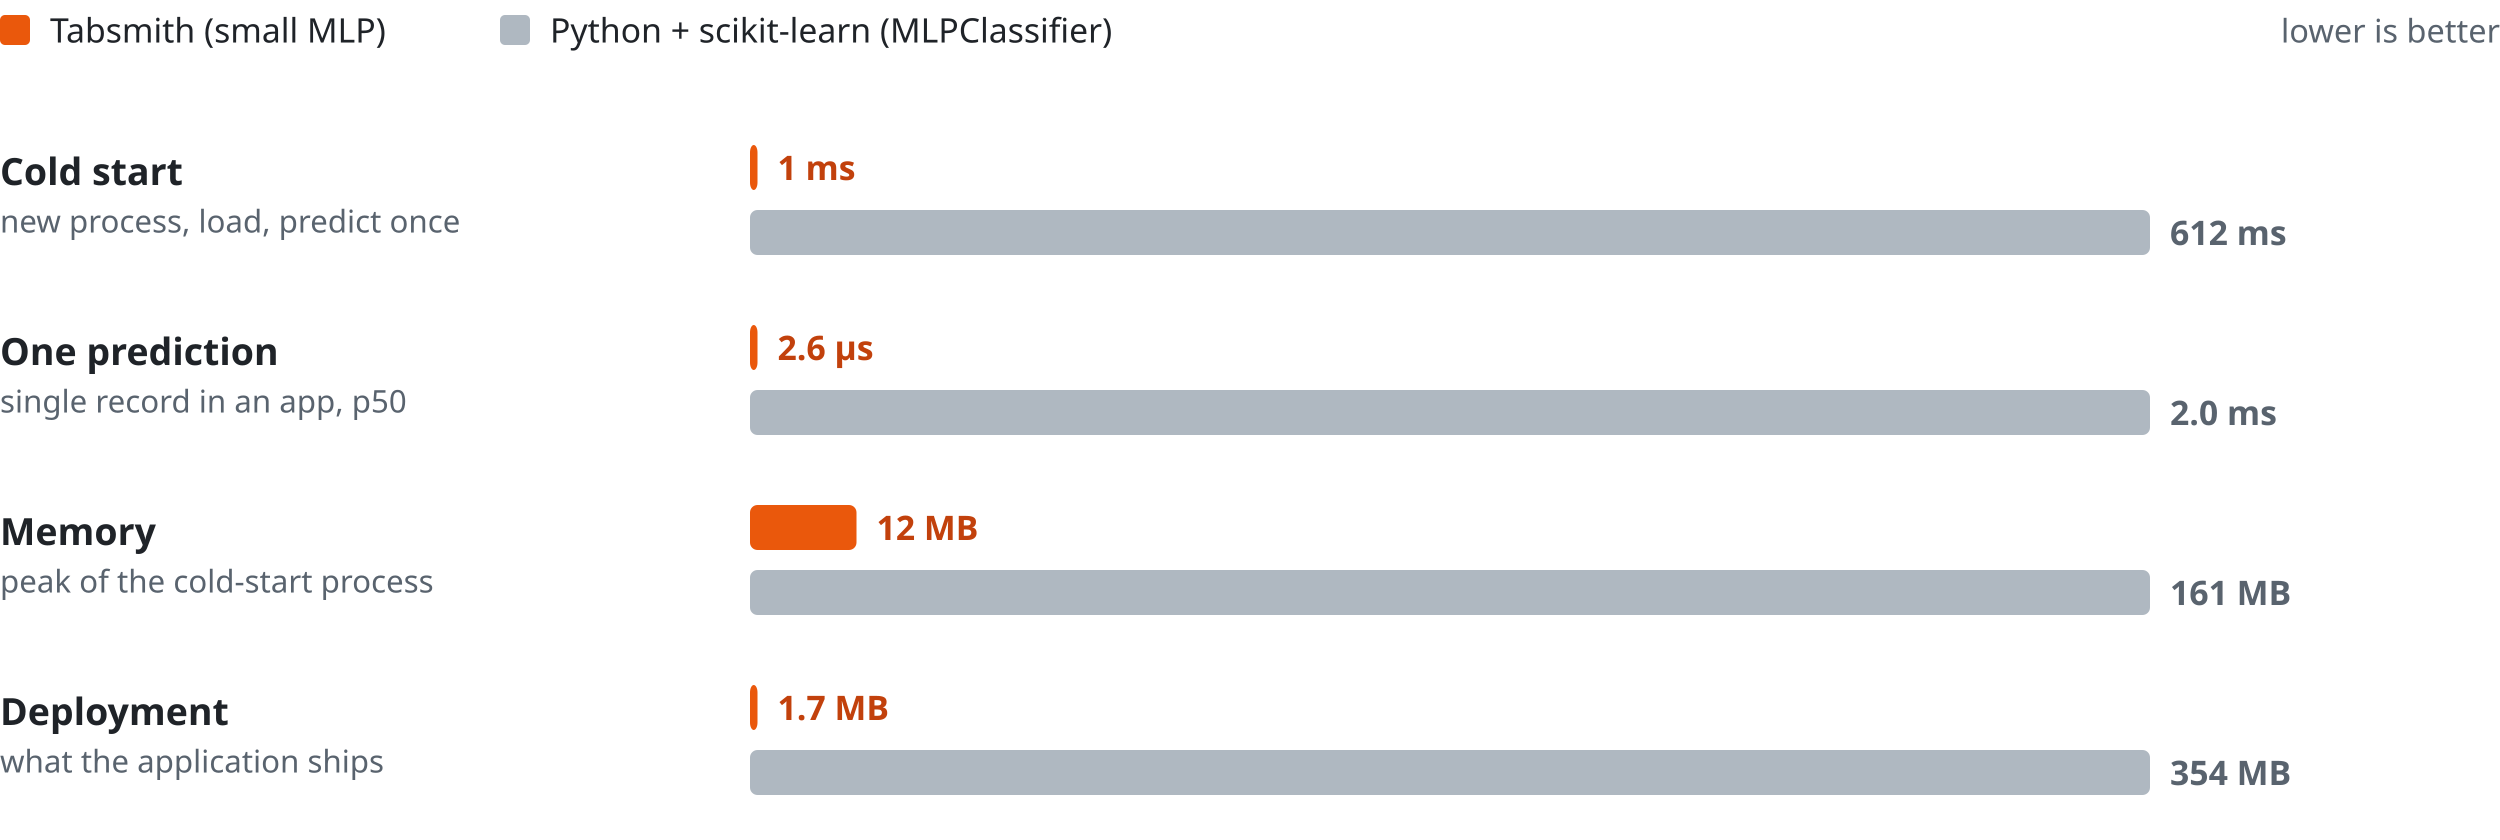
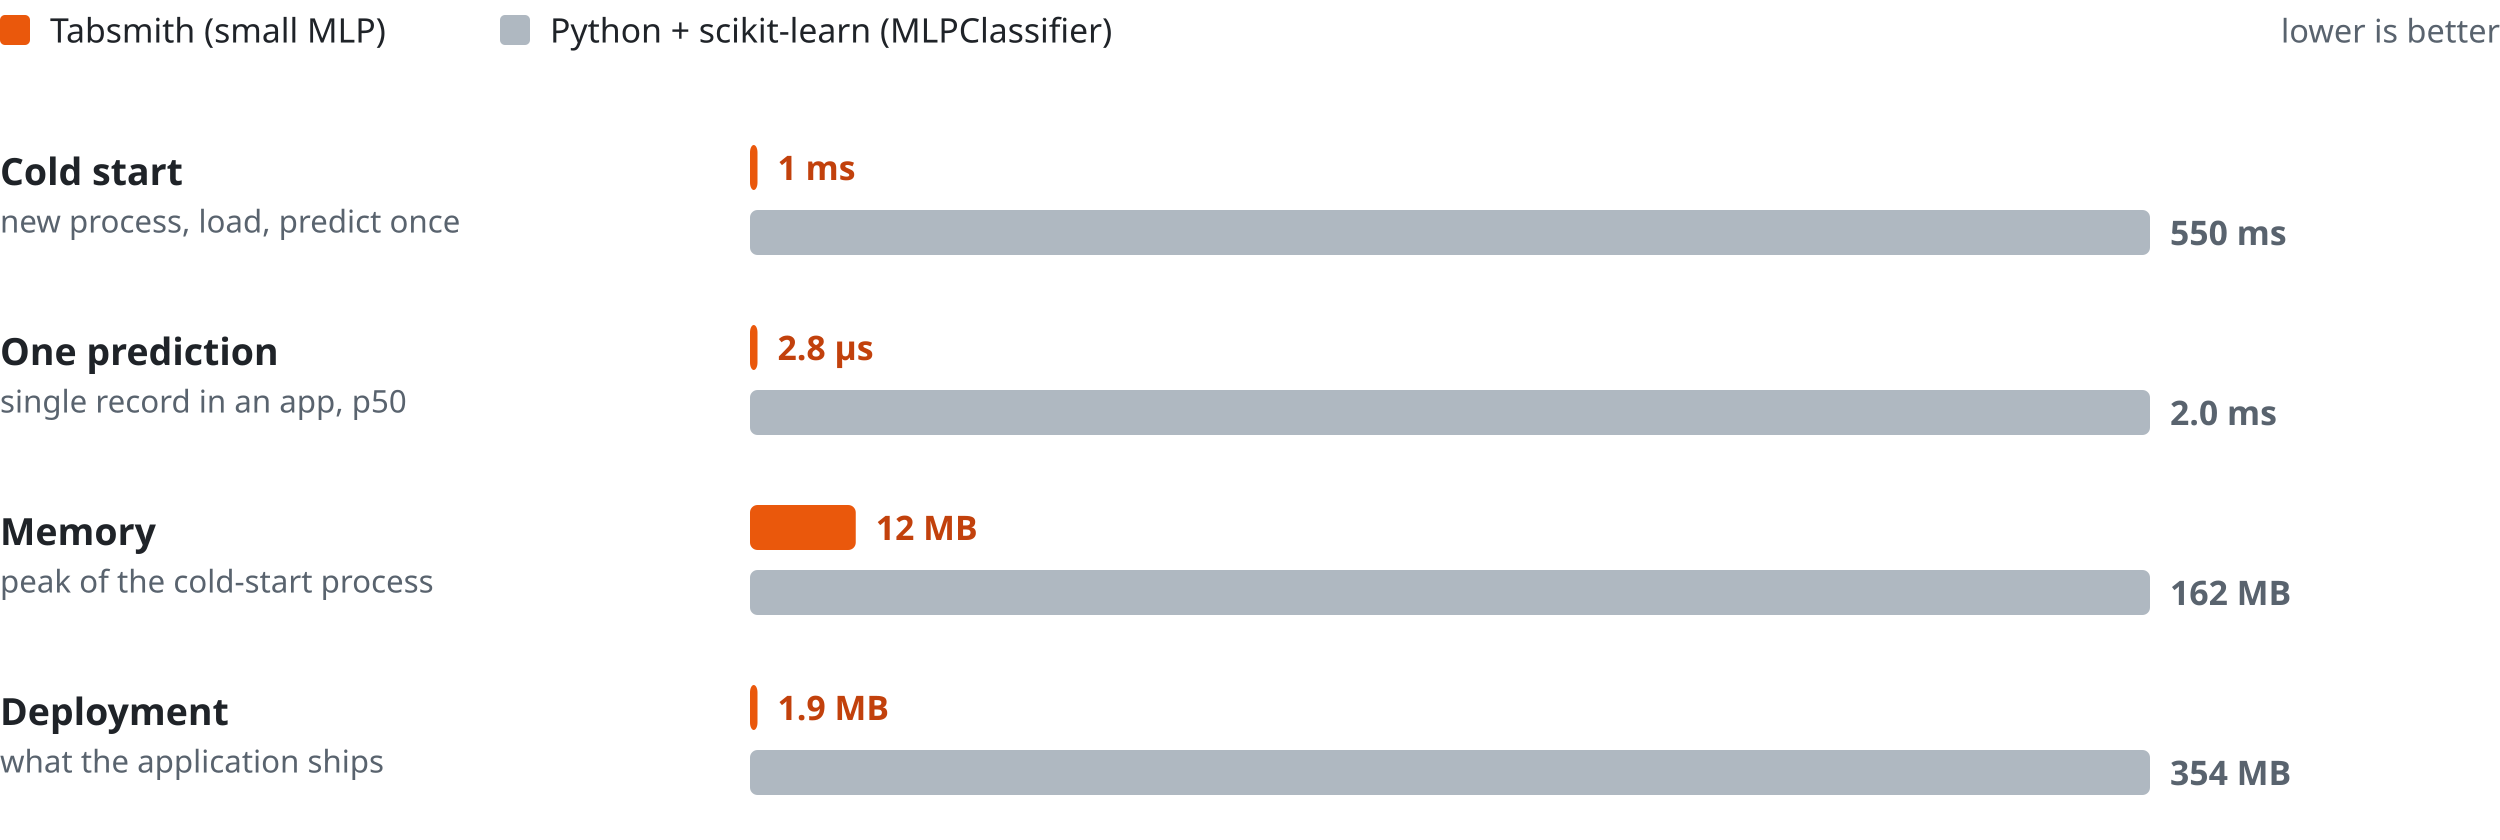
<svg xmlns="http://www.w3.org/2000/svg" viewBox="0 0 1000 336" width="1000" height="336" role="img" aria-label="Shipping a model: Tabsmith against Python with scikit-learn">
  <rect x="0" y="6" width="12" height="12" rx="2" fill="#ea580c" />
  <text x="20" y="17" font-family="-apple-system, BlinkMacSystemFont, 'Segoe UI', 'Noto Sans', Helvetica, Arial, 'PingFang SC', 'Microsoft YaHei', 'Noto Sans CJK SC', sans-serif" font-size="13.5" font-weight="400" fill="#1f2328" text-anchor="start">Tabsmith (small MLP)</text>
  <rect x="200" y="6" width="12" height="12" rx="2" fill="#afb8c1" />
  <text x="220" y="17" font-family="-apple-system, BlinkMacSystemFont, 'Segoe UI', 'Noto Sans', Helvetica, Arial, 'PingFang SC', 'Microsoft YaHei', 'Noto Sans CJK SC', sans-serif" font-size="13.5" font-weight="400" fill="#1f2328" text-anchor="start">Python + scikit-learn (MLPClassifier)</text>
  <text x="1000" y="17" font-family="-apple-system, BlinkMacSystemFont, 'Segoe UI', 'Noto Sans', Helvetica, Arial, 'PingFang SC', 'Microsoft YaHei', 'Noto Sans CJK SC', sans-serif" font-size="13" font-weight="400" fill="#59636e" text-anchor="end">lower is better</text>
  <text x="0" y="74" font-family="-apple-system, BlinkMacSystemFont, 'Segoe UI', 'Noto Sans', Helvetica, Arial, 'PingFang SC', 'Microsoft YaHei', 'Noto Sans CJK SC', sans-serif" font-size="15" font-weight="700" fill="#1f2328" text-anchor="start">Cold start</text>
  <text x="0" y="93" font-family="-apple-system, BlinkMacSystemFont, 'Segoe UI', 'Noto Sans', Helvetica, Arial, 'PingFang SC', 'Microsoft YaHei', 'Noto Sans CJK SC', sans-serif" font-size="12.5" font-weight="400" fill="#59636e" text-anchor="start">new process, load, predict once</text>
  <rect x="300" y="58" width="3.0" height="18" rx="3" fill="#ea580c" />
  <text x="311.0" y="72" font-family="-apple-system, BlinkMacSystemFont, 'Segoe UI', 'Noto Sans', Helvetica, Arial, 'PingFang SC', 'Microsoft YaHei', 'Noto Sans CJK SC', sans-serif" font-size="13.5" font-weight="700" fill="#c2410c" text-anchor="start">1 ms</text>
  <rect x="300" y="84" width="560.0" height="18" rx="3" fill="#afb8c1" />
-   <text x="868.0" y="98" font-family="-apple-system, BlinkMacSystemFont, 'Segoe UI', 'Noto Sans', Helvetica, Arial, 'PingFang SC', 'Microsoft YaHei', 'Noto Sans CJK SC', sans-serif" font-size="13.5" font-weight="700" fill="#59636e" text-anchor="start">612 ms</text>
+   <text x="868.0" y="98" font-family="-apple-system, BlinkMacSystemFont, 'Segoe UI', 'Noto Sans', Helvetica, Arial, 'PingFang SC', 'Microsoft YaHei', 'Noto Sans CJK SC', sans-serif" font-size="13.5" font-weight="700" fill="#59636e" text-anchor="start">550 ms</text>
  <text x="0" y="146" font-family="-apple-system, BlinkMacSystemFont, 'Segoe UI', 'Noto Sans', Helvetica, Arial, 'PingFang SC', 'Microsoft YaHei', 'Noto Sans CJK SC', sans-serif" font-size="15" font-weight="700" fill="#1f2328" text-anchor="start">One prediction</text>
  <text x="0" y="165" font-family="-apple-system, BlinkMacSystemFont, 'Segoe UI', 'Noto Sans', Helvetica, Arial, 'PingFang SC', 'Microsoft YaHei', 'Noto Sans CJK SC', sans-serif" font-size="12.5" font-weight="400" fill="#59636e" text-anchor="start">single record in an app, p50</text>
  <rect x="300" y="130" width="3.0" height="18" rx="3" fill="#ea580c" />
-   <text x="311.0" y="144" font-family="-apple-system, BlinkMacSystemFont, 'Segoe UI', 'Noto Sans', Helvetica, Arial, 'PingFang SC', 'Microsoft YaHei', 'Noto Sans CJK SC', sans-serif" font-size="13.5" font-weight="700" fill="#c2410c" text-anchor="start">2.6 µs</text>
+   <text x="311.0" y="144" font-family="-apple-system, BlinkMacSystemFont, 'Segoe UI', 'Noto Sans', Helvetica, Arial, 'PingFang SC', 'Microsoft YaHei', 'Noto Sans CJK SC', sans-serif" font-size="13.5" font-weight="700" fill="#c2410c" text-anchor="start">2.8 µs</text>
  <rect x="300" y="156" width="560.0" height="18" rx="3" fill="#afb8c1" />
  <text x="868.0" y="170" font-family="-apple-system, BlinkMacSystemFont, 'Segoe UI', 'Noto Sans', Helvetica, Arial, 'PingFang SC', 'Microsoft YaHei', 'Noto Sans CJK SC', sans-serif" font-size="13.5" font-weight="700" fill="#59636e" text-anchor="start">2.0 ms</text>
  <text x="0" y="218" font-family="-apple-system, BlinkMacSystemFont, 'Segoe UI', 'Noto Sans', Helvetica, Arial, 'PingFang SC', 'Microsoft YaHei', 'Noto Sans CJK SC', sans-serif" font-size="15" font-weight="700" fill="#1f2328" text-anchor="start">Memory</text>
  <text x="0" y="237" font-family="-apple-system, BlinkMacSystemFont, 'Segoe UI', 'Noto Sans', Helvetica, Arial, 'PingFang SC', 'Microsoft YaHei', 'Noto Sans CJK SC', sans-serif" font-size="12.5" font-weight="400" fill="#59636e" text-anchor="start">peak of the cold-start process</text>
-   <rect x="300" y="202" width="42.6" height="18" rx="3" fill="#ea580c" />
-   <text x="350.6" y="216" font-family="-apple-system, BlinkMacSystemFont, 'Segoe UI', 'Noto Sans', Helvetica, Arial, 'PingFang SC', 'Microsoft YaHei', 'Noto Sans CJK SC', sans-serif" font-size="13.5" font-weight="700" fill="#c2410c" text-anchor="start">12 MB</text>
+   <rect x="300" y="202" width="42.3" height="18" rx="3" fill="#ea580c" />
+   <text x="350.3" y="216" font-family="-apple-system, BlinkMacSystemFont, 'Segoe UI', 'Noto Sans', Helvetica, Arial, 'PingFang SC', 'Microsoft YaHei', 'Noto Sans CJK SC', sans-serif" font-size="13.5" font-weight="700" fill="#c2410c" text-anchor="start">12 MB</text>
  <rect x="300" y="228" width="560.0" height="18" rx="3" fill="#afb8c1" />
-   <text x="868.0" y="242" font-family="-apple-system, BlinkMacSystemFont, 'Segoe UI', 'Noto Sans', Helvetica, Arial, 'PingFang SC', 'Microsoft YaHei', 'Noto Sans CJK SC', sans-serif" font-size="13.5" font-weight="700" fill="#59636e" text-anchor="start">161 MB</text>
+   <text x="868.0" y="242" font-family="-apple-system, BlinkMacSystemFont, 'Segoe UI', 'Noto Sans', Helvetica, Arial, 'PingFang SC', 'Microsoft YaHei', 'Noto Sans CJK SC', sans-serif" font-size="13.5" font-weight="700" fill="#59636e" text-anchor="start">162 MB</text>
  <text x="0" y="290" font-family="-apple-system, BlinkMacSystemFont, 'Segoe UI', 'Noto Sans', Helvetica, Arial, 'PingFang SC', 'Microsoft YaHei', 'Noto Sans CJK SC', sans-serif" font-size="15" font-weight="700" fill="#1f2328" text-anchor="start">Deployment</text>
  <text x="0" y="309" font-family="-apple-system, BlinkMacSystemFont, 'Segoe UI', 'Noto Sans', Helvetica, Arial, 'PingFang SC', 'Microsoft YaHei', 'Noto Sans CJK SC', sans-serif" font-size="12.5" font-weight="400" fill="#59636e" text-anchor="start">what the application ships</text>
  <rect x="300" y="274" width="3.0" height="18" rx="3" fill="#ea580c" />
-   <text x="311.0" y="288" font-family="-apple-system, BlinkMacSystemFont, 'Segoe UI', 'Noto Sans', Helvetica, Arial, 'PingFang SC', 'Microsoft YaHei', 'Noto Sans CJK SC', sans-serif" font-size="13.5" font-weight="700" fill="#c2410c" text-anchor="start">1.7 MB</text>
+   <text x="311.0" y="288" font-family="-apple-system, BlinkMacSystemFont, 'Segoe UI', 'Noto Sans', Helvetica, Arial, 'PingFang SC', 'Microsoft YaHei', 'Noto Sans CJK SC', sans-serif" font-size="13.5" font-weight="700" fill="#c2410c" text-anchor="start">1.9 MB</text>
  <rect x="300" y="300" width="560.0" height="18" rx="3" fill="#afb8c1" />
  <text x="868.0" y="314" font-family="-apple-system, BlinkMacSystemFont, 'Segoe UI', 'Noto Sans', Helvetica, Arial, 'PingFang SC', 'Microsoft YaHei', 'Noto Sans CJK SC', sans-serif" font-size="13.5" font-weight="700" fill="#59636e" text-anchor="start">354 MB</text>
</svg>
